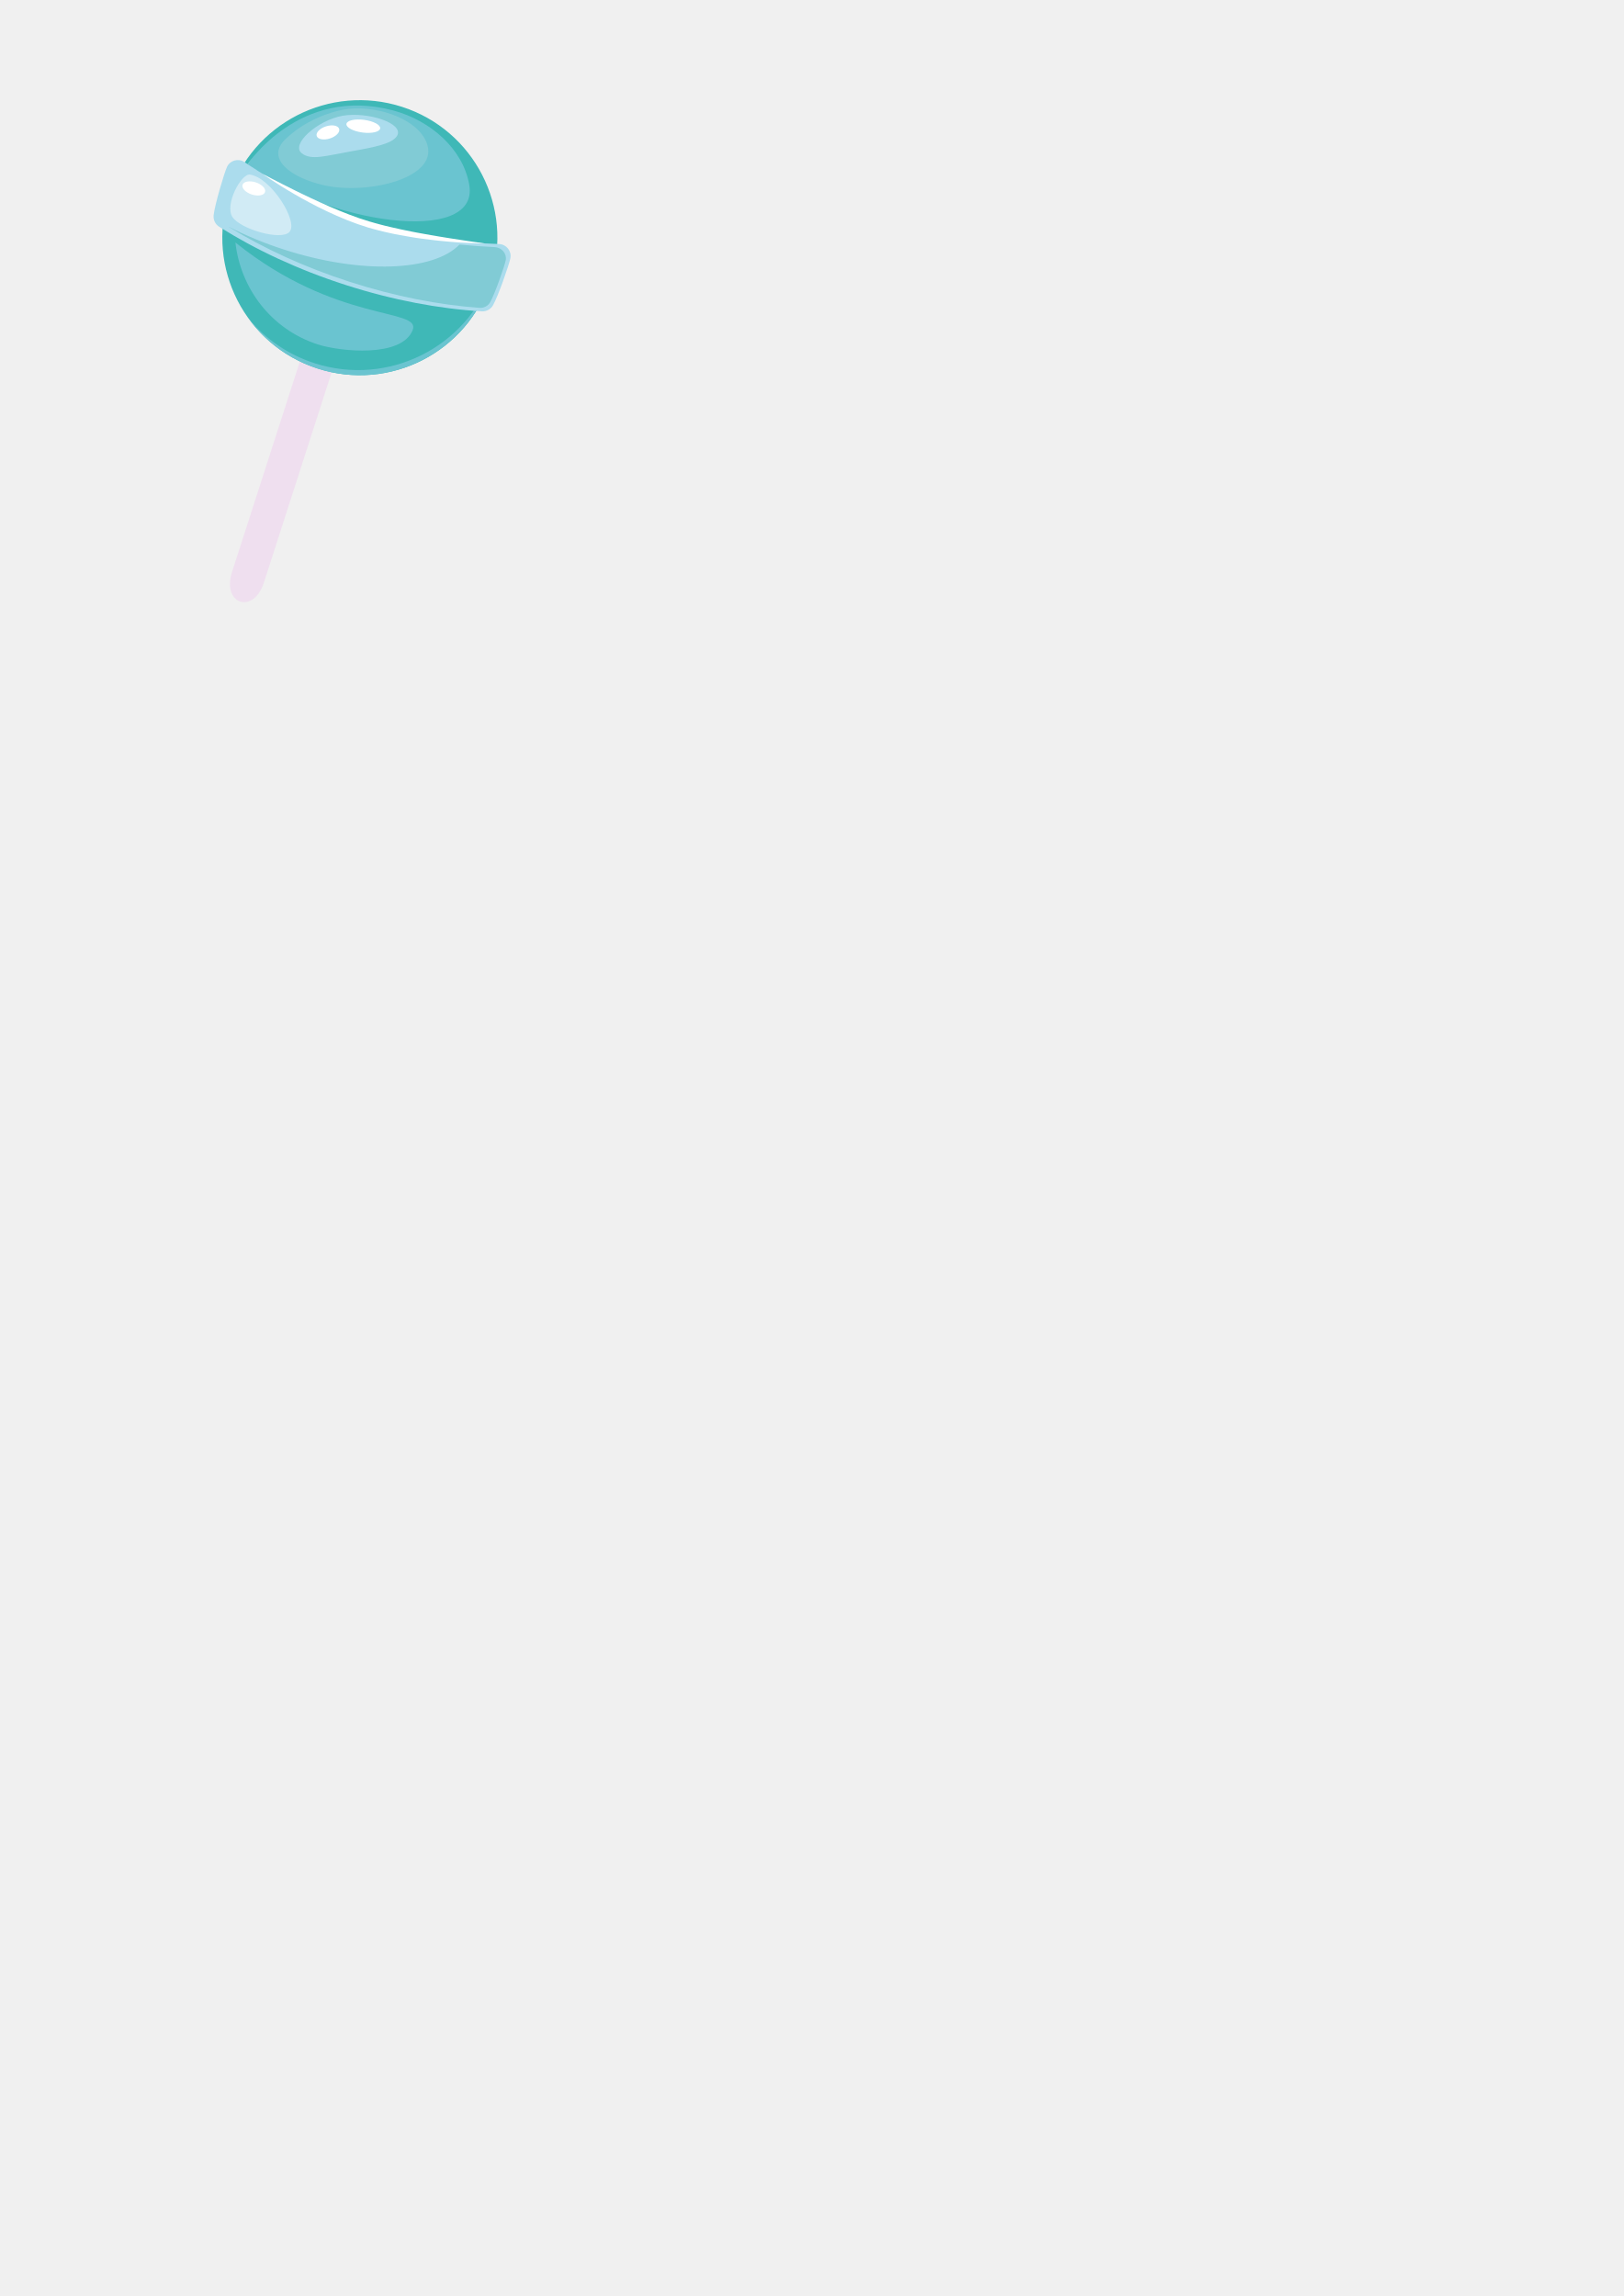
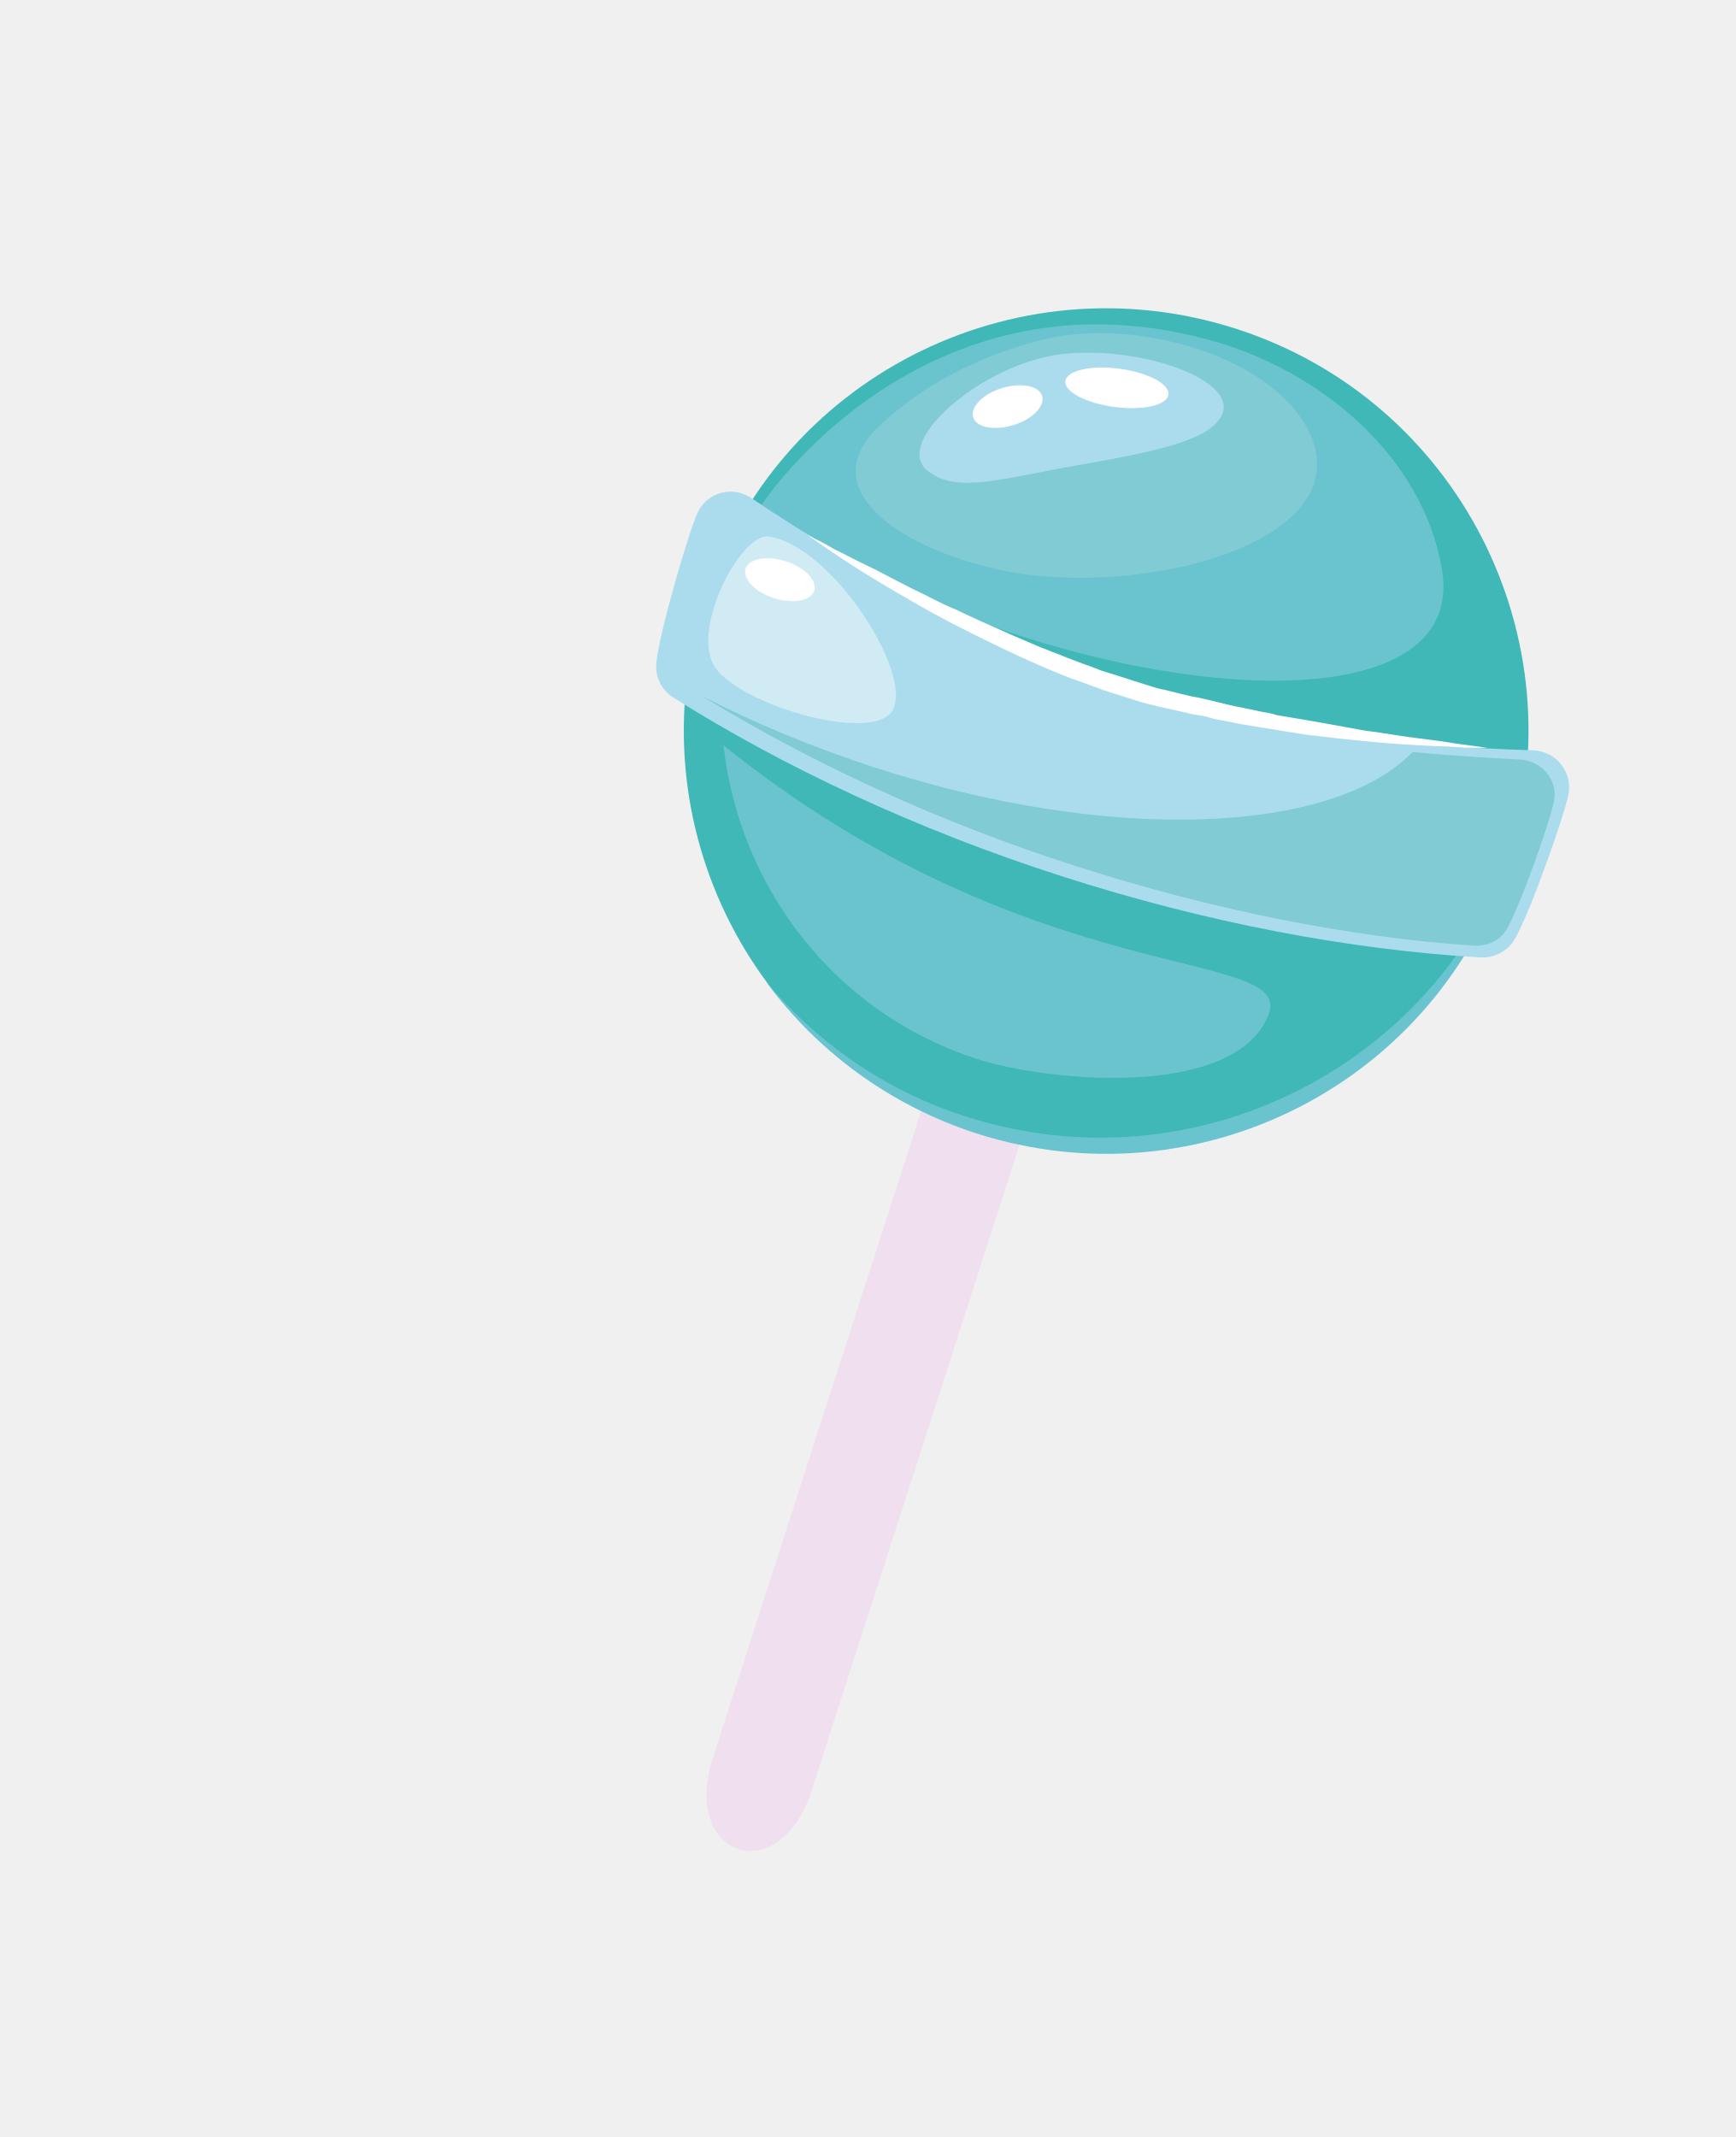
- <svg xmlns="http://www.w3.org/2000/svg" version="1.1" id="Layer_1" x="0px" y="0px" viewBox="0 0 595.28 841.89" style="enable-background:new 0 0 595.28 841.89;" xml:space="preserve">
+ <svg xmlns="http://www.w3.org/2000/svg" version="1.1" id="Layer_1" x="0px" y="0px" viewBox="0 0 207 254.9" style="enable-background:new 0 0 207 254.9;" xml:space="preserve">
  <style type="text/css">
	.st0{fill:#EFDFEF;}
	.st1{fill:#6AC4D0;}
	.st2{fill:#3FB8B7;}
	.st3{fill:#ABDCED;}
	.st4{fill:#FFFFFF;}
	.st5{fill:#D1EBF5;}
	.st6{fill:#81CBD5;}
</style>
  <g>
-     <path class="st0" d="M85.04,209.82l36.2-112.39c1.04-3.22,4.53-5.01,7.75-3.97h0c3.22,1.04,5.01,4.53,3.97,7.75L96.76,213.6   C92.92,225.52,81.27,221.51,85.04,209.82z" />
+     <path class="st0" d="M85,209.8l36.2-112.4c1-3.2,4.5-5,7.8-4l0,0c3.2,1,5,4.5,4,7.8L96.8,213.6C92.9,225.5,81.3,221.5,85,209.8z" />
    <g>
-       <ellipse transform="matrix(0.3066 -0.9518 0.9518 0.3066 8.7756 185.7215)" class="st1" cx="131.86" cy="86.84" rx="49.23" ry="48.88" />
-       <path class="st2" d="M147.38,39.17c-26.5-8.54-54.91,6.03-63.44,32.53c-8.54,26.5,6.03,54.91,32.53,63.44    c26.5,8.54,54.91-6.03,63.44-32.53C188.45,76.11,173.88,47.7,147.38,39.17z M144.14,40.5c13.74,3.68,25.7,14.19,27.91,27.36    c3.76,22.43-52.93,14.22-81.24-7.64C90.81,60.22,109.77,31.29,144.14,40.5z M116.51,126.29c-16.99-5.47-28.32-20.45-30.2-37.37    c37.12,29.83,68.29,23.88,64.97,32.15C147.22,131.2,124.84,128.97,116.51,126.29z" />
-       <path class="st1" d="M115.31,133.18c-9.75-3.14-17.94-8.89-24.04-16.22c6.06,8.28,14.69,14.79,25.2,18.18    c26.5,8.54,54.91-6.03,63.44-32.53c0.16-0.51,0.32-1.02,0.46-1.52C170.96,127.51,142.19,141.84,115.31,133.18z" />
-       <path class="st3" d="M89.64,59.44c-2.23-1.5-5.29-0.67-6.42,1.76c-0.96,2.07-4.52,13.98-4.9,17.75c-0.17,1.67,0.61,3.29,2.03,4.19    c13.16,8.33,28.87,15.72,46.27,21.32c17.4,5.61,34.47,8.78,50.02,9.7c1.68,0.1,3.26-0.76,4.1-2.22    c1.89-3.29,5.96-15.04,6.38-17.28c0.5-2.64-1.5-5.1-4.19-5.18c-16.14-0.52-33.39-2.52-49.05-7.56S103.05,68.44,89.64,59.44z" />
-       <path class="st4" d="M96.25,63.73c0,0,0.3,0.16,0.86,0.46c0.56,0.29,1.39,0.72,2.44,1.27c1.05,0.54,2.33,1.2,3.79,1.95    c1.47,0.74,3.13,1.57,4.94,2.48c0.9,0.46,1.86,0.91,2.84,1.38c0.98,0.47,2,0.96,3.04,1.45c2.09,0.99,4.32,1.98,6.63,3    c1.15,0.52,2.34,0.99,3.53,1.49c0.6,0.25,1.2,0.49,1.81,0.72c0.61,0.24,1.22,0.48,1.83,0.72c1.23,0.48,2.48,0.91,3.74,1.37    c1.26,0.41,2.55,0.84,3.8,1.21l1.95,0.56c0.65,0.19,1.3,0.38,1.94,0.53c1.29,0.32,2.56,0.67,3.86,0.95    c1.29,0.29,2.56,0.59,3.83,0.86c1.27,0.28,2.52,0.54,3.76,0.77c0.62,0.12,1.23,0.24,1.84,0.36c0.61,0.11,1.21,0.22,1.81,0.33    c1.19,0.23,2.36,0.44,3.51,0.63c1.14,0.2,2.25,0.38,3.33,0.56c1.08,0.18,2.12,0.36,3.12,0.51c2,0.31,3.84,0.59,5.46,0.84    c1.63,0.24,3.05,0.44,4.22,0.62c2.35,0.33,3.69,0.52,3.69,0.52s-0.34,0-0.97-0.01c-0.63-0.01-1.57-0.02-2.75-0.06    c-1.18-0.04-2.62-0.1-4.27-0.2c-1.65-0.1-3.51-0.22-5.53-0.41c-2.03-0.17-4.22-0.39-6.53-0.68c-1.16-0.13-2.35-0.29-3.56-0.46    c-1.22-0.15-2.45-0.36-3.71-0.57c-1.26-0.2-2.53-0.43-3.82-0.67c-0.64-0.12-1.3-0.23-1.95-0.37c-0.65-0.14-1.3-0.28-1.96-0.42    c-1.31-0.27-2.63-0.61-3.96-0.94c-0.67-0.16-1.32-0.33-1.97-0.52l-1.95-0.55c-1.34-0.41-2.61-0.85-3.91-1.29    c-1.27-0.48-2.55-0.93-3.8-1.43c-2.5-0.99-4.9-2.08-7.21-3.16c-2.31-1.08-4.5-2.21-6.56-3.3c-2.07-1.09-3.98-2.17-5.74-3.2    c-3.52-2.04-6.37-3.87-8.35-5.18c-0.99-0.65-1.75-1.19-2.27-1.55C96.53,63.93,96.25,63.73,96.25,63.73z" />
-       <path class="st5" d="M91.67,64.02c-3.28-0.48-9.44,11.13-6.44,15.58c3,4.45,17.84,8.76,20.88,5.46    C109.57,81.32,99.36,65.15,91.67,64.02z" />
-       <path class="st6" d="M185.42,95.37c0.43-2.38-1.5-4.64-4.04-4.76c-4.25-0.2-8.57-0.5-12.93-0.94    c-9.49,9.84-35.99,10.97-64.33,1.84c-7.32-2.36-14.14-5.2-20.27-8.36c0.1,0.07,0.19,0.15,0.29,0.21    c12.59,7.74,27.57,14.66,44.13,20s32.77,8.46,47.51,9.52c1.59,0.11,3.08-0.64,3.85-1.95C181.37,107.98,185.05,97.39,185.42,95.37z    " />
-       <path class="st6" d="M125.87,40.2c-4.67,0.86-14.02,3.8-21.33,10.94c-7.3,7.15,2.37,14.14,14.29,16.8    c16.39,3.67,43.22-2.92,37.39-16.07C152.21,42.82,136.59,38.23,125.87,40.2z" />
-       <path class="st3" d="M145.55,49.84c-1.72,2.84-7.92,4.08-17.07,5.69c-9.15,1.61-14.34,3.37-17.82,0.7    c-4.27-3.28,5.79-12.17,14.94-13.78C134.75,40.84,148.35,45.22,145.55,49.84z" />
-       <ellipse transform="matrix(0.3066 -0.9518 0.9518 0.3066 -1.2513 136.4761)" class="st4" cx="93.05" cy="69.1" rx="2.34" ry="4.33" />
-       <ellipse transform="matrix(0.1312 -0.9914 0.9914 0.1312 69.8473 172.2517)" class="st4" cx="133.2" cy="46.27" rx="2.34" ry="6.24" />
-       <path class="st4" d="M124.34,47.25c0.39,1.23-1.14,2.81-3.41,3.53c-2.27,0.72-4.43,0.31-4.82-0.92c-0.39-1.23,1.14-2.81,3.41-3.53    C121.79,45.6,123.95,46.02,124.34,47.25z" />
+       <ellipse transform="matrix(0.3066 -0.9518 0.9518 0.3066 8.7695 185.7227)" class="st1" cx="131.9" cy="86.8" rx="49.2" ry="48.9" />
+       <path class="st2" d="M147.4,39.2c-26.5-8.5-54.9,6-63.4,32.5c-8.5,26.5,6,54.9,32.5,63.4c26.5,8.5,54.9-6,63.4-32.5    C188.4,76.1,173.9,47.7,147.4,39.2z M144.1,40.5c13.7,3.7,25.7,14.2,27.9,27.4c3.8,22.4-52.9,14.2-81.2-7.6    C90.8,60.2,109.8,31.3,144.1,40.5z M116.5,126.3c-17-5.5-28.3-20.5-30.2-37.4c37.1,29.8,68.3,23.9,65,32.2    C147.2,131.2,124.8,129,116.5,126.3z" />
+       <path class="st1" d="M115.3,133.2c-9.8-3.1-17.9-8.9-24-16.2c6.1,8.3,14.7,14.8,25.2,18.2c26.5,8.5,54.9-6,63.4-32.5    c0.2-0.5,0.3-1,0.5-1.5C171,127.5,142.2,141.8,115.3,133.2z" />
+       <path class="st3" d="M89.6,59.4c-2.2-1.5-5.3-0.7-6.4,1.8c-1,2.1-4.5,14-4.9,17.8c-0.2,1.7,0.6,3.3,2,4.2    c13.2,8.3,28.9,15.7,46.3,21.3c17.4,5.6,34.5,8.8,50,9.7c1.7,0.1,3.3-0.8,4.1-2.2c1.9-3.3,6-15,6.4-17.3c0.5-2.6-1.5-5.1-4.2-5.2    c-16.1-0.5-33.4-2.5-49.1-7.6S103.1,68.4,89.6,59.4z" />
+       <path class="st4" d="M96.2,63.7c0,0,0.3,0.2,0.9,0.5c0.6,0.3,1.4,0.7,2.4,1.3c1.1,0.5,2.3,1.2,3.8,1.9c1.5,0.7,3.1,1.6,4.9,2.5    c0.9,0.5,1.9,0.9,2.8,1.4c1,0.5,2,1,3,1.4c2.1,1,4.3,2,6.6,3c1.2,0.5,2.3,1,3.5,1.5c0.6,0.2,1.2,0.5,1.8,0.7    c0.6,0.2,1.2,0.5,1.8,0.7c1.2,0.5,2.5,0.9,3.7,1.4c1.3,0.4,2.6,0.8,3.8,1.2l1.9,0.6c0.6,0.2,1.3,0.4,1.9,0.5    c1.3,0.3,2.6,0.7,3.9,0.9c1.3,0.3,2.6,0.6,3.8,0.9c1.3,0.3,2.5,0.5,3.8,0.8c0.6,0.1,1.2,0.2,1.8,0.4c0.6,0.1,1.2,0.2,1.8,0.3    c1.2,0.2,2.4,0.4,3.5,0.6c1.1,0.2,2.2,0.4,3.3,0.6s2.1,0.4,3.1,0.5c2,0.3,3.8,0.6,5.5,0.8c1.6,0.2,3.1,0.4,4.2,0.6    c2.4,0.3,3.7,0.5,3.7,0.5s-0.3,0-1,0s-1.6,0-2.8-0.1s-2.6-0.1-4.3-0.2c-1.6-0.1-3.5-0.2-5.5-0.4c-2-0.2-4.2-0.4-6.5-0.7    c-1.2-0.1-2.4-0.3-3.6-0.5c-1.2-0.2-2.4-0.4-3.7-0.6c-1.3-0.2-2.5-0.4-3.8-0.7c-0.6-0.1-1.3-0.2-1.9-0.4s-1.3-0.3-2-0.4    c-1.3-0.3-2.6-0.6-4-0.9c-0.7-0.2-1.3-0.3-2-0.5l-1.9-0.6c-1.3-0.4-2.6-0.8-3.9-1.3c-1.3-0.5-2.6-0.9-3.8-1.4    c-2.5-1-4.9-2.1-7.2-3.2s-4.5-2.2-6.6-3.3c-2.1-1.1-4-2.2-5.7-3.2c-3.5-2-6.4-3.9-8.3-5.2c-1-0.7-1.8-1.2-2.3-1.6    C96.5,63.9,96.2,63.7,96.2,63.7z" />
+       <path class="st5" d="M91.7,64c-3.3-0.5-9.4,11.1-6.4,15.6c3,4.4,17.8,8.8,20.9,5.5C109.6,81.3,99.4,65.1,91.7,64z" />
+       <path class="st6" d="M185.4,95.4c0.4-2.4-1.5-4.6-4-4.8c-4.2-0.2-8.6-0.5-12.9-0.9c-9.5,9.8-36,11-64.3,1.8    c-7.3-2.4-14.1-5.2-20.3-8.4c0.1,0.1,0.2,0.2,0.3,0.2c12.6,7.7,27.6,14.7,44.1,20s32.8,8.5,47.5,9.5c1.6,0.1,3.1-0.6,3.9-1.9    C181.4,108,185.1,97.4,185.4,95.4z" />
+       <path class="st6" d="M125.9,40.2c-4.7,0.9-14,3.8-21.3,10.9c-7.3,7.2,2.4,14.1,14.3,16.8c16.4,3.7,43.2-2.9,37.4-16.1    C152.2,42.8,136.6,38.2,125.9,40.2z" />
+       <path class="st3" d="M145.6,49.8c-1.7,2.8-7.9,4.1-17.1,5.7s-14.3,3.4-17.8,0.7c-4.3-3.3,5.8-12.2,14.9-13.8    C134.8,40.8,148.4,45.2,145.6,49.8z" />
+       <ellipse transform="matrix(0.3066 -0.9518 0.9518 0.3066 -1.2512 136.4768)" class="st4" cx="93" cy="69.1" rx="2.3" ry="4.3" />
+       <ellipse transform="matrix(0.1312 -0.9914 0.9914 0.1312 69.8528 172.2417)" class="st4" cx="133.2" cy="46.3" rx="2.3" ry="6.2" />
+       <path class="st4" d="M124.3,47.2c0.4,1.2-1.1,2.8-3.4,3.5c-2.3,0.7-4.4,0.3-4.8-0.9s1.1-2.8,3.4-3.5    C121.8,45.6,123.9,46,124.3,47.2z" />
    </g>
  </g>
</svg>
